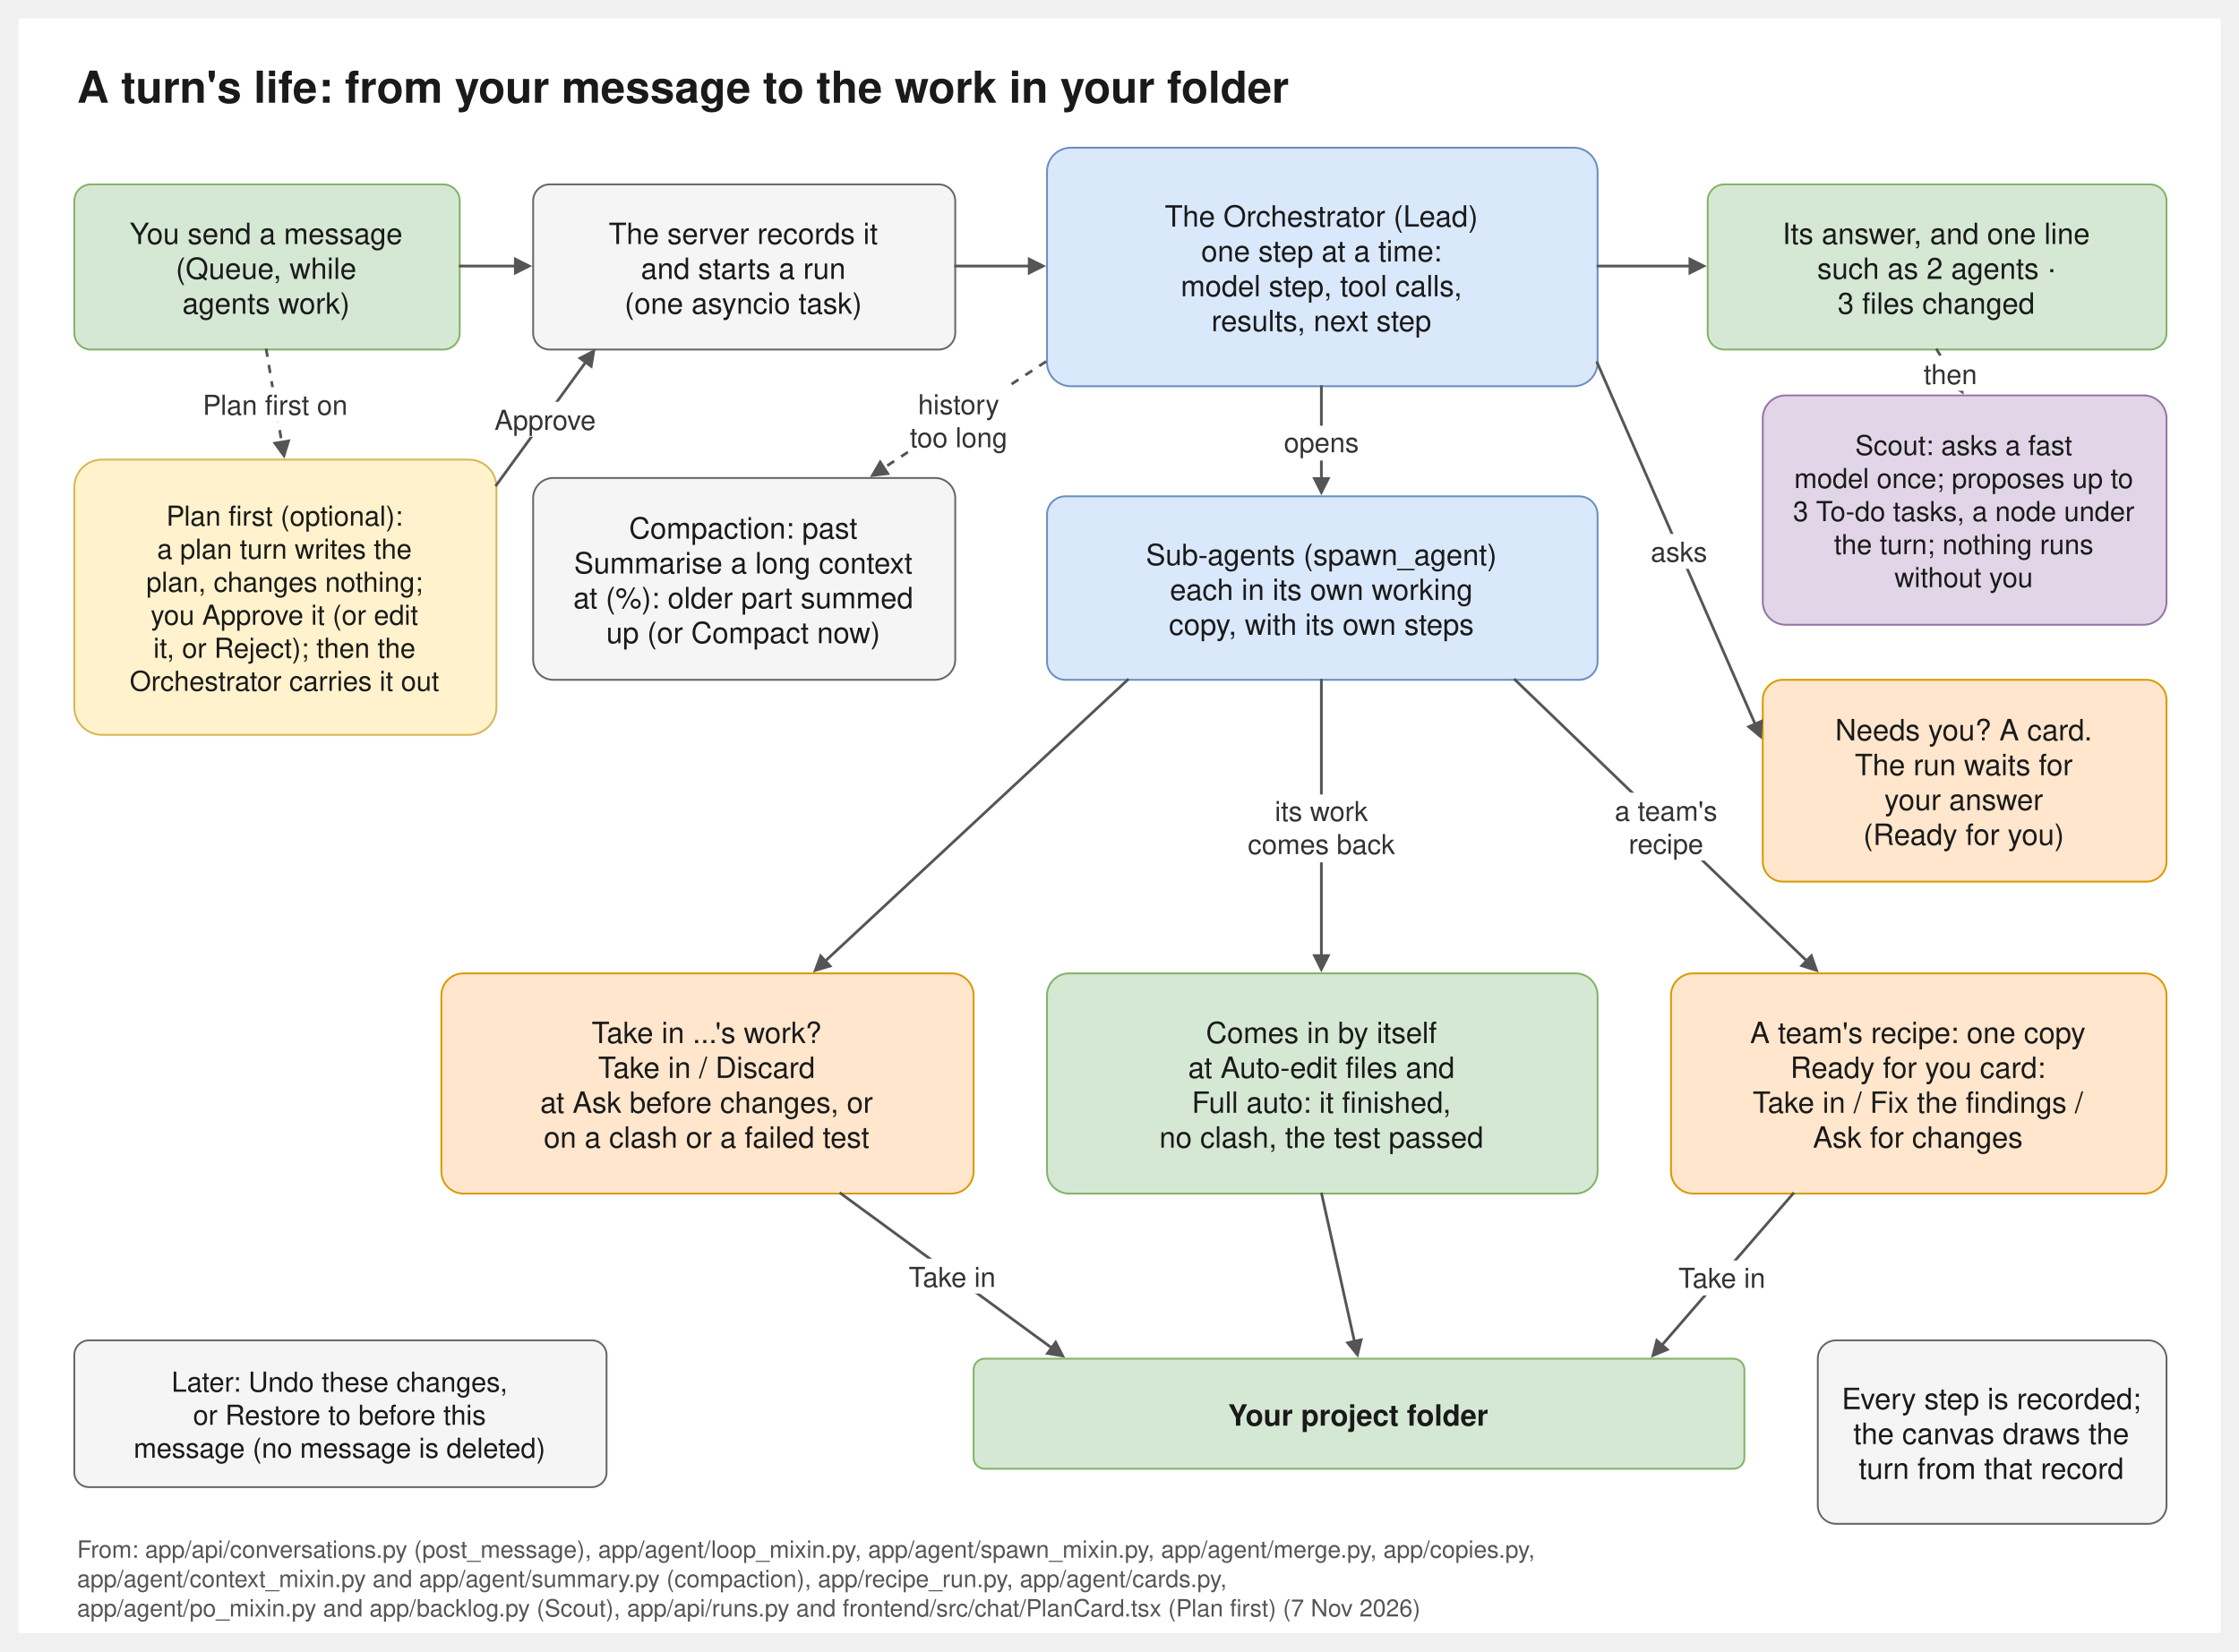
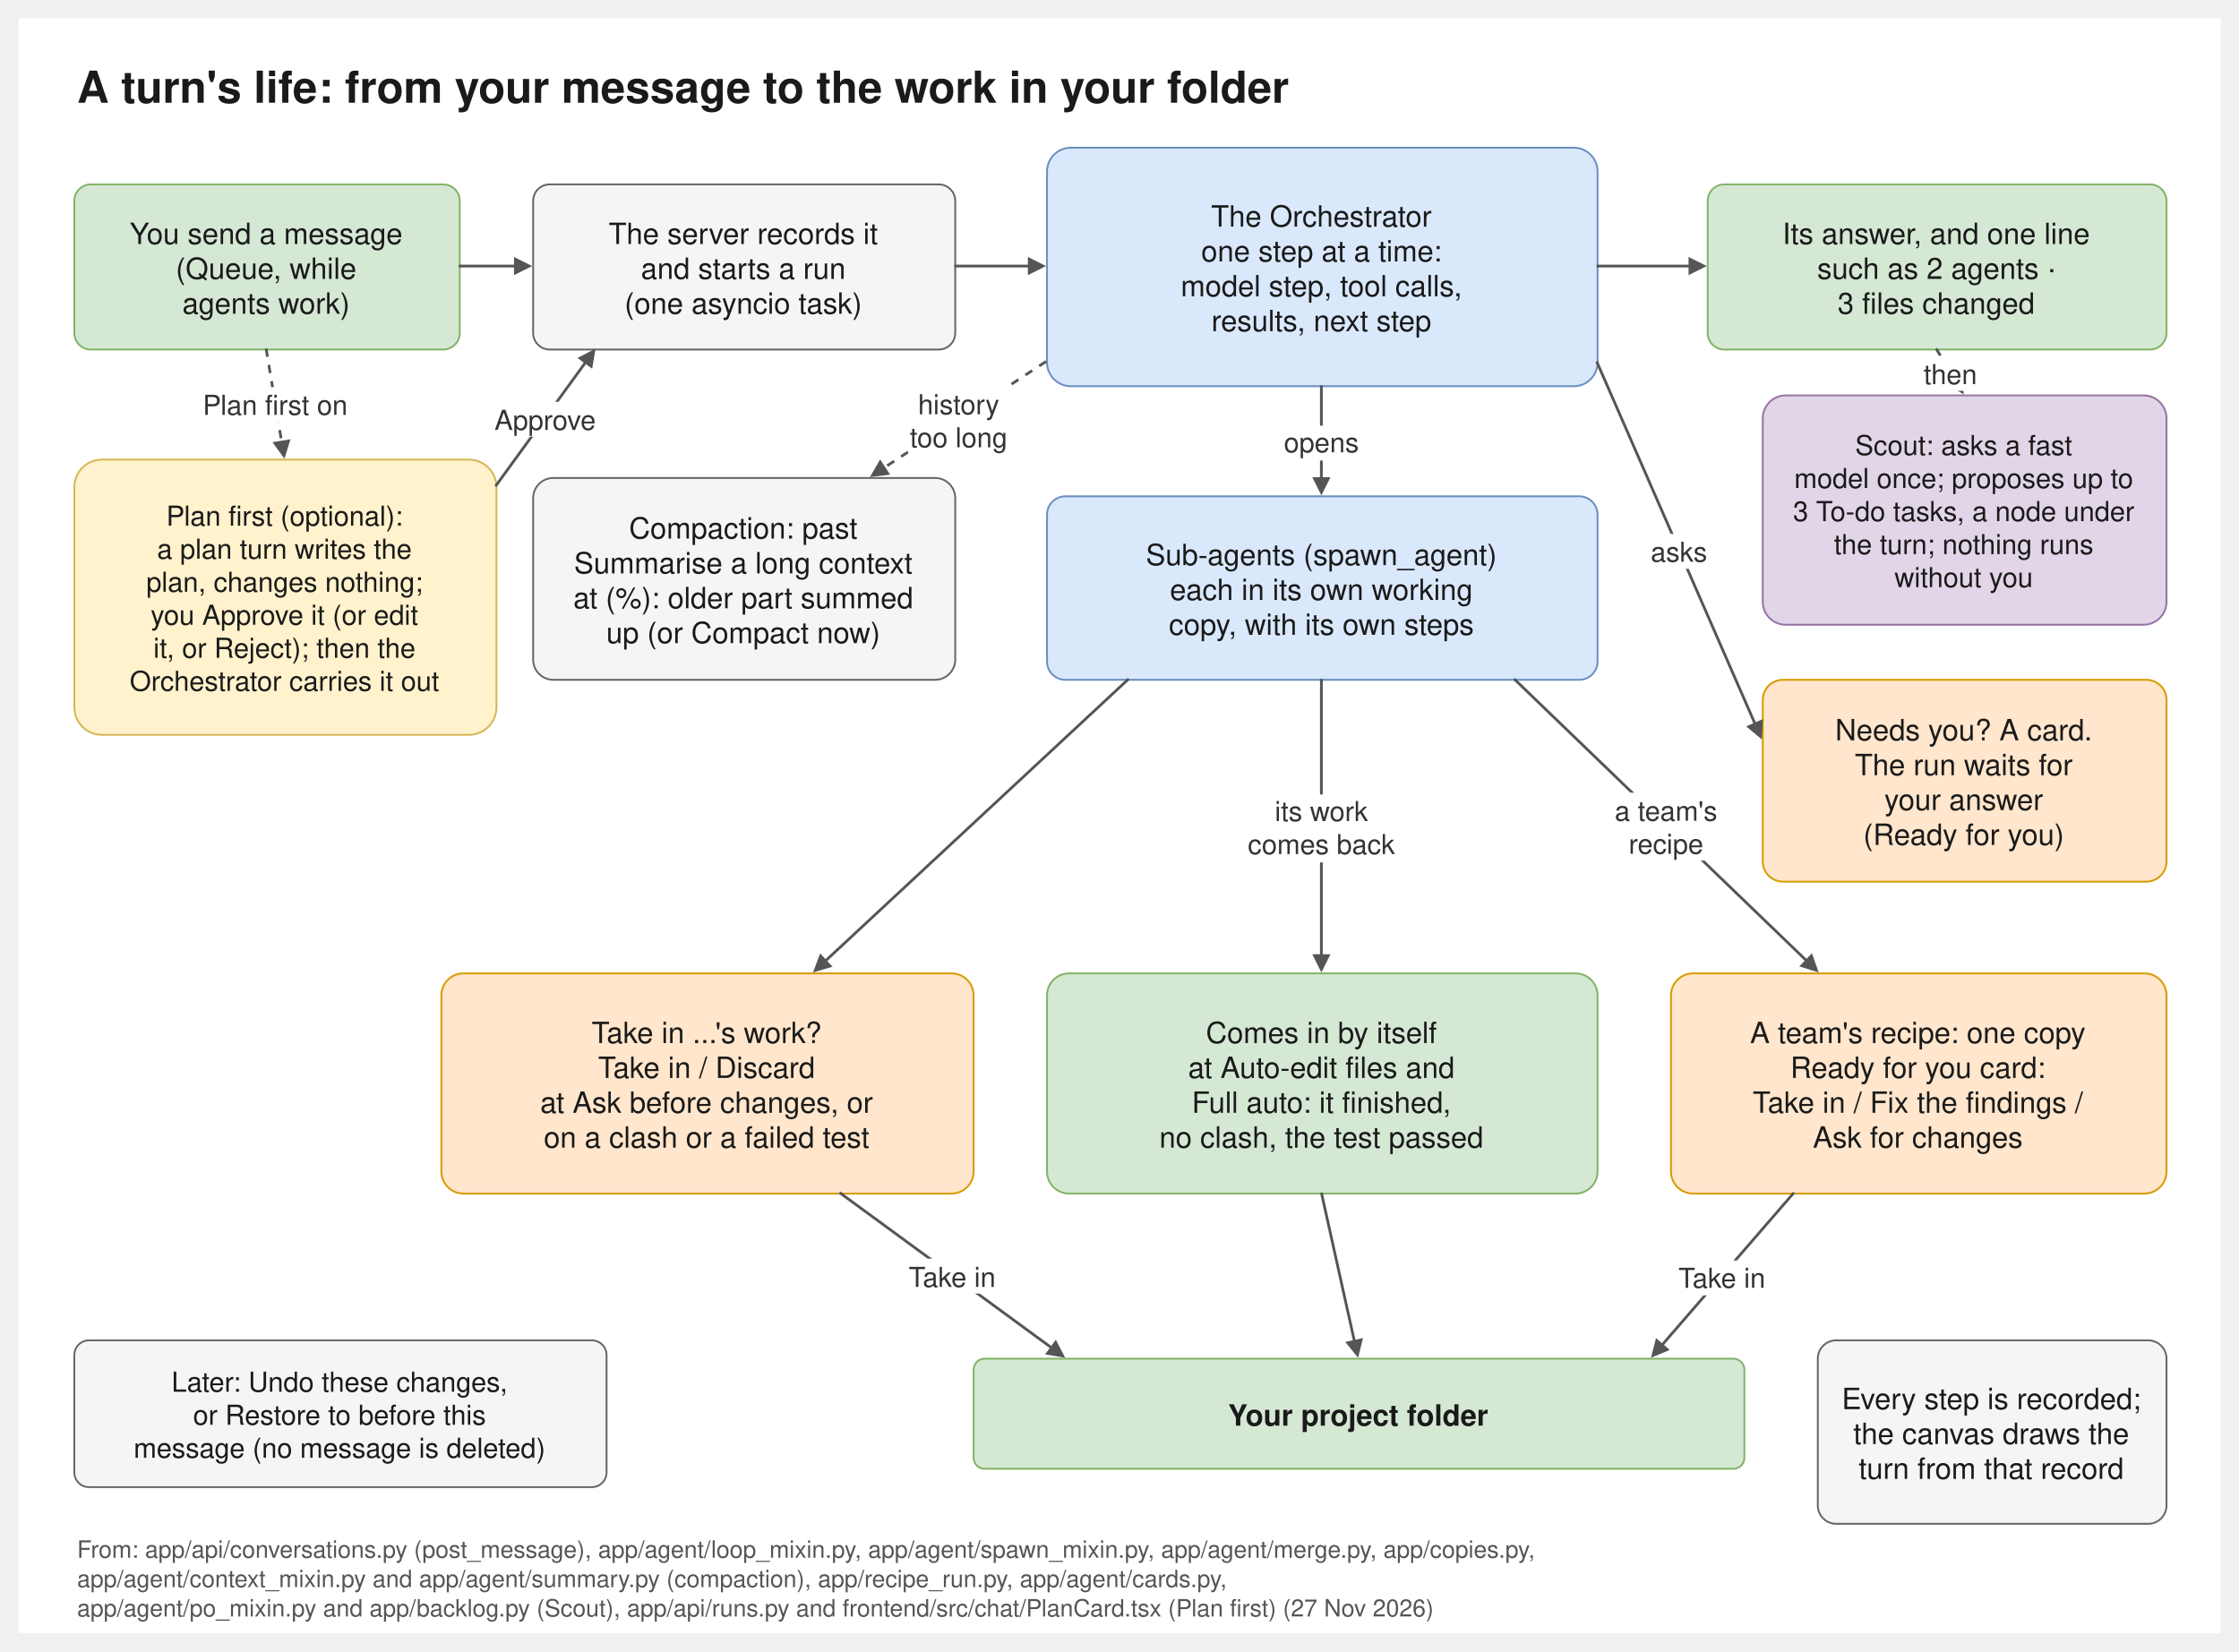
<svg xmlns="http://www.w3.org/2000/svg" style="background: transparent; background-color: transparent;" version="1.1" width="1220px" height="900px" viewBox="0 0 1220 900">
  <defs />
  <g>
    <g data-cell-id="0">
      <g data-cell-id="1">
        <g data-cell-id="backdrop">
          <g>
            <rect x="10" y="10" width="1200" height="880" fill="#ffffff" stroke="none" pointer-events="all" style="fill: light-dark(rgb(255, 255, 255), rgb(18, 18, 18));" />
          </g>
        </g>
        <g data-cell-id="title">
          <g>
            <rect x="40" y="26" width="1140" height="36" fill="none" stroke="none" pointer-events="all" />
          </g>
          <g>
            <g fill="#1a1a1a" font-family="Helvetica" font-weight="bold" text-anchor="start" font-size="24px" style="fill: light-dark(rgb(26, 26, 26), rgb(215, 215, 215));">
              <text x="42" y="56">A turn's life: from your message to the work in your folder</text>
            </g>
          </g>
        </g>
        <g data-cell-id="msg">
          <g transform="translate(0.5,0.5)">
            <rect x="40" y="100" width="210" height="90" rx="9" ry="9" fill="#d5e8d4" stroke="#82b366" pointer-events="all" style="fill: light-dark(rgb(213, 232, 212), rgb(31, 47, 30)); stroke: light-dark(rgb(130, 179, 102), rgb(68, 110, 44));" />
          </g>
          <g>
            <g fill="#1a1a1a" font-family="Helvetica" text-anchor="middle" font-size="16px" style="fill: light-dark(rgb(26, 26, 26), rgb(215, 215, 215));">
              <text x="145" y="133">You send a message</text>
              <text x="145" y="152">(Queue, while</text>
              <text x="145" y="171">agents work)</text>
            </g>
          </g>
        </g>
        <g data-cell-id="run">
          <g transform="translate(0.5,0.5)">
            <rect x="290" y="100" width="230" height="90" rx="9" ry="9" fill="#f5f5f5" stroke="#666666" pointer-events="all" style="fill: light-dark(rgb(245, 245, 245), rgb(26, 26, 26)); stroke: light-dark(rgb(102, 102, 102), rgb(149, 149, 149));" />
          </g>
          <g>
            <g fill="#1a1a1a" font-family="Helvetica" text-anchor="middle" font-size="16px" style="fill: light-dark(rgb(26, 26, 26), rgb(215, 215, 215));">
              <text x="405" y="133">The server records it</text>
              <text x="405" y="152">and starts a run</text>
              <text x="405" y="171">(one asyncio task)</text>
            </g>
          </g>
        </g>
        <g data-cell-id="lead">
          <g transform="translate(0.5,0.5)">
            <rect x="570" y="80" width="300" height="130" rx="13" ry="13" fill="#dae8fc" stroke="#6c8ebf" pointer-events="all" style="fill: light-dark(rgb(218, 232, 252), rgb(29, 41, 59)); stroke: light-dark(rgb(108, 142, 191), rgb(92, 121, 163));" />
          </g>
          <g>
            <g fill="#1a1a1a" font-family="Helvetica" text-anchor="middle" font-size="16px" style="fill: light-dark(rgb(26, 26, 26), rgb(215, 215, 215));">
-               <text x="720" y="123.5">The Orchestrator (Lead)</text>
+               <text x="720" y="123.5">The Orchestrator</text>
              <text x="720" y="142.5">one step at a time:</text>
              <text x="720" y="161.5">model step, tool calls,</text>
              <text x="720" y="180.5">results, next step</text>
            </g>
          </g>
        </g>
        <g data-cell-id="answer">
          <g transform="translate(0.5,0.5)">
            <rect x="930" y="100" width="250" height="90" rx="9" ry="9" fill="#d5e8d4" stroke="#82b366" pointer-events="all" style="fill: light-dark(rgb(213, 232, 212), rgb(31, 47, 30)); stroke: light-dark(rgb(130, 179, 102), rgb(68, 110, 44));" />
          </g>
          <g>
            <g fill="#1a1a1a" font-family="Helvetica" text-anchor="middle" font-size="16px" style="fill: light-dark(rgb(26, 26, 26), rgb(215, 215, 215));">
              <text x="1055" y="133">Its answer, and one line</text>
              <text x="1055" y="152">such as 2 agents ·</text>
              <text x="1055" y="171">3 files changed</text>
            </g>
          </g>
        </g>
        <g data-cell-id="record">
          <g transform="translate(0.5,0.5)">
            <rect x="990" y="730" width="190" height="100" rx="10" ry="10" fill="#f5f5f5" stroke="#666666" pointer-events="all" style="fill: light-dark(rgb(245, 245, 245), rgb(26, 26, 26)); stroke: light-dark(rgb(102, 102, 102), rgb(149, 149, 149));" />
          </g>
          <g>
            <g fill="#1a1a1a" font-family="Helvetica" text-anchor="middle" font-size="16px" style="fill: light-dark(rgb(26, 26, 26), rgb(215, 215, 215));">
              <text x="1085" y="768">Every step is recorded;</text>
              <text x="1085" y="787">the canvas draws the</text>
              <text x="1085" y="806">turn from that record</text>
            </g>
          </g>
        </g>
        <g data-cell-id="compact">
          <g transform="translate(0.5,0.5)">
            <rect x="290" y="260" width="230" height="110" rx="11" ry="11" fill="#f5f5f5" stroke="#666666" pointer-events="all" style="fill: light-dark(rgb(245, 245, 245), rgb(26, 26, 26)); stroke: light-dark(rgb(102, 102, 102), rgb(149, 149, 149));" />
          </g>
          <g>
            <g fill="#1a1a1a" font-family="Helvetica" text-anchor="middle" font-size="16px" style="fill: light-dark(rgb(26, 26, 26), rgb(215, 215, 215));">
              <text x="405" y="293.5">Compaction: past</text>
              <text x="405" y="312.5">Summarise a long context</text>
              <text x="405" y="331.5">at (%): older part summed</text>
              <text x="405" y="350.5">up (or Compact now)</text>
            </g>
          </g>
        </g>
        <g data-cell-id="sub">
          <g transform="translate(0.5,0.5)">
            <rect x="570" y="270" width="300" height="100" rx="10" ry="10" fill="#dae8fc" stroke="#6c8ebf" pointer-events="all" style="fill: light-dark(rgb(218, 232, 252), rgb(29, 41, 59)); stroke: light-dark(rgb(108, 142, 191), rgb(92, 121, 163));" />
          </g>
          <g>
            <g fill="#1a1a1a" font-family="Helvetica" text-anchor="middle" font-size="16px" style="fill: light-dark(rgb(26, 26, 26), rgb(215, 215, 215));">
              <text x="720" y="308">Sub-agents (spawn_agent)</text>
              <text x="720" y="327">each in its own working</text>
              <text x="720" y="346">copy, with its own steps</text>
            </g>
          </g>
        </g>
        <g data-cell-id="card">
          <g transform="translate(0.5,0.5)">
            <rect x="960" y="370" width="220" height="110" rx="11" ry="11" fill="#ffe6cc" stroke="#d79b00" pointer-events="all" style="fill: light-dark(rgb(255, 230, 204), rgb(54, 33, 10)); stroke: light-dark(rgb(215, 155, 0), rgb(153, 101, 0));" />
          </g>
          <g>
            <g fill="#1a1a1a" font-family="Helvetica" text-anchor="middle" font-size="16px" style="fill: light-dark(rgb(26, 26, 26), rgb(215, 215, 215));">
              <text x="1070" y="403.5">Needs you? A card.</text>
              <text x="1070" y="422.5">The run waits for</text>
              <text x="1070" y="441.5">your answer</text>
              <text x="1070" y="460.5">(Ready for you)</text>
            </g>
          </g>
        </g>
        <g data-cell-id="apply">
          <g transform="translate(0.5,0.5)">
            <rect x="240" y="530" width="290" height="120" rx="12" ry="12" fill="#ffe6cc" stroke="#d79b00" pointer-events="all" style="fill: light-dark(rgb(255, 230, 204), rgb(54, 33, 10)); stroke: light-dark(rgb(215, 155, 0), rgb(153, 101, 0));" />
          </g>
          <g>
            <g fill="#1a1a1a" font-family="Helvetica" text-anchor="middle" font-size="16px" style="fill: light-dark(rgb(26, 26, 26), rgb(215, 215, 215));">
              <text x="385" y="568.5">Take in ...'s work?</text>
              <text x="385" y="587.5">Take in / Discard</text>
              <text x="385" y="606.5">at Ask before changes, or</text>
              <text x="385" y="625.5">on a clash or a failed test</text>
            </g>
          </g>
        </g>
        <g data-cell-id="auto">
          <g transform="translate(0.5,0.5)">
            <rect x="570" y="530" width="300" height="120" rx="12" ry="12" fill="#d5e8d4" stroke="#82b366" pointer-events="all" style="fill: light-dark(rgb(213, 232, 212), rgb(31, 47, 30)); stroke: light-dark(rgb(130, 179, 102), rgb(68, 110, 44));" />
          </g>
          <g>
            <g fill="#1a1a1a" font-family="Helvetica" text-anchor="middle" font-size="16px" style="fill: light-dark(rgb(26, 26, 26), rgb(215, 215, 215));">
              <text x="720" y="568.5">Comes in by itself</text>
              <text x="720" y="587.5">at Auto-edit files and</text>
              <text x="720" y="606.5">Full auto: it finished,</text>
              <text x="720" y="625.5">no clash, the test passed</text>
            </g>
          </g>
        </g>
        <g data-cell-id="team">
          <g transform="translate(0.5,0.5)">
            <rect x="910" y="530" width="270" height="120" rx="12" ry="12" fill="#ffe6cc" stroke="#d79b00" pointer-events="all" style="fill: light-dark(rgb(255, 230, 204), rgb(54, 33, 10)); stroke: light-dark(rgb(215, 155, 0), rgb(153, 101, 0));" />
          </g>
          <g>
            <g fill="#1a1a1a" font-family="Helvetica" text-anchor="middle" font-size="16px" style="fill: light-dark(rgb(26, 26, 26), rgb(215, 215, 215));">
              <text x="1045" y="568.5">A team's recipe: one copy</text>
              <text x="1045" y="587.5">Ready for you card:</text>
              <text x="1045" y="606.5">Take in / Fix the findings /</text>
              <text x="1045" y="625.5">Ask for changes</text>
            </g>
          </g>
        </g>
        <g data-cell-id="project">
          <g transform="translate(0.5,0.5)">
            <rect x="530" y="740" width="420" height="60" rx="6" ry="6" fill="#d5e8d4" stroke="#82b366" pointer-events="all" style="fill: light-dark(rgb(213, 232, 212), rgb(31, 47, 30)); stroke: light-dark(rgb(130, 179, 102), rgb(68, 110, 44));" />
          </g>
          <g>
            <g fill="#1a1a1a" font-family="Helvetica" font-weight="bold" text-anchor="middle" font-size="16px" style="fill: light-dark(rgb(26, 26, 26), rgb(215, 215, 215));">
              <text x="740" y="777">Your project folder</text>
            </g>
          </g>
        </g>
        <g data-cell-id="undo">
          <g transform="translate(0.5,0.5)">
            <rect x="40" y="730" width="290" height="80" rx="8" ry="8" fill="#f5f5f5" stroke="#666666" pointer-events="all" style="fill: light-dark(rgb(245, 245, 245), rgb(26, 26, 26)); stroke: light-dark(rgb(102, 102, 102), rgb(149, 149, 149));" />
          </g>
          <g>
            <g fill="#1a1a1a" font-family="Helvetica" text-anchor="middle" font-size="15px" style="fill: light-dark(rgb(26, 26, 26), rgb(215, 215, 215));">
              <text x="185" y="758.5">Later: Undo these changes,</text>
              <text x="185" y="776.5">or Restore to before this</text>
              <text x="185" y="794.5">message (no message is deleted)</text>
            </g>
          </g>
        </g>
        <g data-cell-id="e15">
          <g>
            <path d="M 250 145 L 280.82 145" fill="none" stroke="#555555" stroke-width="1.5" stroke-miterlimit="10" pointer-events="stroke" style="stroke: light-dark(rgb(85, 85, 85), rgb(164, 164, 164));" />
            <path d="M 288.32 145 L 280.82 148.75 L 280.82 141.25 Z" fill="#555555" stroke="#555555" stroke-width="1.5" stroke-miterlimit="10" pointer-events="all" style="fill: light-dark(rgb(85, 85, 85), rgb(164, 164, 164)); stroke: light-dark(rgb(85, 85, 85), rgb(164, 164, 164));" />
          </g>
        </g>
        <g data-cell-id="e16">
          <g>
            <path d="M 520 145 L 560.82 145" fill="none" stroke="#555555" stroke-width="1.5" stroke-miterlimit="10" pointer-events="stroke" style="stroke: light-dark(rgb(85, 85, 85), rgb(164, 164, 164));" />
            <path d="M 568.32 145 L 560.82 148.75 L 560.82 141.25 Z" fill="#555555" stroke="#555555" stroke-width="1.5" stroke-miterlimit="10" pointer-events="all" style="fill: light-dark(rgb(85, 85, 85), rgb(164, 164, 164)); stroke: light-dark(rgb(85, 85, 85), rgb(164, 164, 164));" />
          </g>
        </g>
        <g data-cell-id="e17">
          <g>
            <path d="M 870 145 L 920.82 145" fill="none" stroke="#555555" stroke-width="1.5" stroke-miterlimit="10" pointer-events="stroke" style="stroke: light-dark(rgb(85, 85, 85), rgb(164, 164, 164));" />
            <path d="M 928.32 145 L 920.82 148.75 L 920.82 141.25 Z" fill="#555555" stroke="#555555" stroke-width="1.5" stroke-miterlimit="10" pointer-events="all" style="fill: light-dark(rgb(85, 85, 85), rgb(164, 164, 164)); stroke: light-dark(rgb(85, 85, 85), rgb(164, 164, 164));" />
          </g>
        </g>
        <g data-cell-id="e19">
          <g>
            <path d="M 570 197 L 481.67 254.96" fill="none" stroke="#555555" stroke-width="1.5" stroke-miterlimit="10" stroke-dasharray="4.5 4.5" pointer-events="stroke" style="stroke: light-dark(rgb(85, 85, 85), rgb(164, 164, 164));" />
            <path d="M 475.4 259.08 L 479.61 251.83 L 483.73 258.1 Z" fill="#555555" stroke="#555555" stroke-width="1.5" stroke-miterlimit="10" pointer-events="all" style="fill: light-dark(rgb(85, 85, 85), rgb(164, 164, 164)); stroke: light-dark(rgb(85, 85, 85), rgb(164, 164, 164));" />
          </g>
          <g>
            <g fill="#333333" font-family="Helvetica" text-anchor="middle" font-size="15px" style="fill: light-dark(rgb(51, 51, 51), rgb(193, 193, 193));">
              <rect fill="#ffffff" stroke="none" x="495" y="211" width="55" height="37" stroke-width="0" style="fill: light-dark(rgb(255, 255, 255), rgb(18, 18, 18));" />
              <text x="522.35" y="225.77">history</text>
              <text x="522.35" y="243.77">too long</text>
            </g>
          </g>
        </g>
        <g data-cell-id="e20">
          <g>
            <path d="M 720 210 L 720 260.82" fill="none" stroke="#555555" stroke-width="1.5" stroke-miterlimit="10" pointer-events="stroke" style="stroke: light-dark(rgb(85, 85, 85), rgb(164, 164, 164));" />
            <path d="M 720 268.32 L 716.25 260.82 L 723.75 260.82 Z" fill="#555555" stroke="#555555" stroke-width="1.5" stroke-miterlimit="10" pointer-events="all" style="fill: light-dark(rgb(85, 85, 85), rgb(164, 164, 164)); stroke: light-dark(rgb(85, 85, 85), rgb(164, 164, 164));" />
          </g>
          <g>
            <g fill="#333333" font-family="Helvetica" text-anchor="middle" font-size="15px" style="fill: light-dark(rgb(51, 51, 51), rgb(193, 193, 193));">
              <rect fill="#ffffff" stroke="none" x="699" y="232" width="43" height="19" stroke-width="0" style="fill: light-dark(rgb(255, 255, 255), rgb(18, 18, 18));" />
              <text x="720" y="246.5">opens</text>
            </g>
          </g>
        </g>
        <g data-cell-id="e21">
          <g>
            <path d="M 870 197 L 956.33 394.59" fill="none" stroke="#555555" stroke-width="1.5" stroke-miterlimit="10" pointer-events="stroke" style="stroke: light-dark(rgb(85, 85, 85), rgb(164, 164, 164));" />
            <path d="M 959.33 401.46 L 952.89 396.09 L 959.76 393.09 Z" fill="#555555" stroke="#555555" stroke-width="1.5" stroke-miterlimit="10" pointer-events="all" style="fill: light-dark(rgb(85, 85, 85), rgb(164, 164, 164)); stroke: light-dark(rgb(85, 85, 85), rgb(164, 164, 164));" />
          </g>
          <g>
            <g fill="#333333" font-family="Helvetica" text-anchor="middle" font-size="15px" style="fill: light-dark(rgb(51, 51, 51), rgb(193, 193, 193));">
              <rect fill="#ffffff" stroke="none" x="899" y="291" width="33" height="19" stroke-width="0" style="fill: light-dark(rgb(255, 255, 255), rgb(18, 18, 18));" />
              <text x="914.84" y="306.13">asks</text>
            </g>
          </g>
        </g>
        <g data-cell-id="e22">
          <g>
            <path d="M 615 370 L 449.72 523.75" fill="none" stroke="#555555" stroke-width="1.5" stroke-miterlimit="10" pointer-events="stroke" style="stroke: light-dark(rgb(85, 85, 85), rgb(164, 164, 164));" />
            <path d="M 444.23 528.86 L 447.17 521 L 452.27 526.5 Z" fill="#555555" stroke="#555555" stroke-width="1.5" stroke-miterlimit="10" pointer-events="all" style="fill: light-dark(rgb(85, 85, 85), rgb(164, 164, 164)); stroke: light-dark(rgb(85, 85, 85), rgb(164, 164, 164));" />
          </g>
        </g>
        <g data-cell-id="e23">
          <g>
            <path d="M 720 370 L 720 520.82" fill="none" stroke="#555555" stroke-width="1.5" stroke-miterlimit="10" pointer-events="stroke" style="stroke: light-dark(rgb(85, 85, 85), rgb(164, 164, 164));" />
            <path d="M 720 528.32 L 716.25 520.82 L 723.75 520.82 Z" fill="#555555" stroke="#555555" stroke-width="1.5" stroke-miterlimit="10" pointer-events="all" style="fill: light-dark(rgb(85, 85, 85), rgb(164, 164, 164)); stroke: light-dark(rgb(85, 85, 85), rgb(164, 164, 164));" />
          </g>
          <g>
            <g fill="#333333" font-family="Helvetica" text-anchor="middle" font-size="15px" style="fill: light-dark(rgb(51, 51, 51), rgb(193, 193, 193));">
              <rect fill="#ffffff" stroke="none" x="680" y="433" width="82" height="37" stroke-width="0" style="fill: light-dark(rgb(255, 255, 255), rgb(18, 18, 18));" />
              <text x="720" y="447.5">its work</text>
              <text x="720" y="465.5">comes back</text>
            </g>
          </g>
        </g>
        <g data-cell-id="e24">
          <g>
            <path d="M 825 370 L 984.39 523.63" fill="none" stroke="#555555" stroke-width="1.5" stroke-miterlimit="10" pointer-events="stroke" style="stroke: light-dark(rgb(85, 85, 85), rgb(164, 164, 164));" />
            <path d="M 989.79 528.84 L 981.79 526.33 L 986.99 520.93 Z" fill="#555555" stroke="#555555" stroke-width="1.5" stroke-miterlimit="10" pointer-events="all" style="fill: light-dark(rgb(85, 85, 85), rgb(164, 164, 164)); stroke: light-dark(rgb(85, 85, 85), rgb(164, 164, 164));" />
          </g>
          <g>
            <g fill="#333333" font-family="Helvetica" text-anchor="middle" font-size="15px" style="fill: light-dark(rgb(51, 51, 51), rgb(193, 193, 193));">
              <rect fill="#ffffff" stroke="none" x="879" y="432" width="58" height="37" stroke-width="0" style="fill: light-dark(rgb(255, 255, 255), rgb(18, 18, 18));" />
              <text x="907.8" y="447.31">a team's</text>
              <text x="907.8" y="465.31">recipe</text>
            </g>
          </g>
        </g>
        <g data-cell-id="e25">
          <g>
            <path d="M 457.5 650 L 573 734.58" fill="none" stroke="#555555" stroke-width="1.5" stroke-miterlimit="10" pointer-events="stroke" style="stroke: light-dark(rgb(85, 85, 85), rgb(164, 164, 164));" />
            <path d="M 579.05 739.01 L 570.78 737.6 L 575.21 731.55 Z" fill="#555555" stroke="#555555" stroke-width="1.5" stroke-miterlimit="10" pointer-events="all" style="fill: light-dark(rgb(85, 85, 85), rgb(164, 164, 164)); stroke: light-dark(rgb(85, 85, 85), rgb(164, 164, 164));" />
          </g>
          <g>
            <g fill="#333333" font-family="Helvetica" text-anchor="middle" font-size="15px" style="fill: light-dark(rgb(51, 51, 51), rgb(193, 193, 193));">
              <rect fill="#ffffff" stroke="none" x="494" y="686" width="50" height="19" stroke-width="0" style="fill: light-dark(rgb(255, 255, 255), rgb(18, 18, 18));" />
              <text x="518.82" y="701.4">Take in</text>
            </g>
          </g>
        </g>
        <g data-cell-id="e26">
          <g>
            <path d="M 720 650 L 738.01 731.04" fill="none" stroke="#555555" stroke-width="1.5" stroke-miterlimit="10" pointer-events="stroke" style="stroke: light-dark(rgb(85, 85, 85), rgb(164, 164, 164));" />
            <path d="M 739.64 738.36 L 734.35 731.86 L 741.67 730.23 Z" fill="#555555" stroke="#555555" stroke-width="1.5" stroke-miterlimit="10" pointer-events="all" style="fill: light-dark(rgb(85, 85, 85), rgb(164, 164, 164)); stroke: light-dark(rgb(85, 85, 85), rgb(164, 164, 164));" />
          </g>
        </g>
        <g data-cell-id="e27">
          <g>
            <path d="M 977.5 650 L 905.61 733.06" fill="none" stroke="#555555" stroke-width="1.5" stroke-miterlimit="10" pointer-events="stroke" style="stroke: light-dark(rgb(85, 85, 85), rgb(164, 164, 164));" />
            <path d="M 900.7 738.73 L 902.77 730.61 L 908.44 735.52 Z" fill="#555555" stroke="#555555" stroke-width="1.5" stroke-miterlimit="10" pointer-events="all" style="fill: light-dark(rgb(85, 85, 85), rgb(164, 164, 164)); stroke: light-dark(rgb(85, 85, 85), rgb(164, 164, 164));" />
          </g>
          <g>
            <g fill="#333333" font-family="Helvetica" text-anchor="middle" font-size="15px" style="fill: light-dark(rgb(51, 51, 51), rgb(193, 193, 193));">
              <rect fill="#ffffff" stroke="none" x="914" y="687" width="50" height="19" stroke-width="0" style="fill: light-dark(rgb(255, 255, 255), rgb(18, 18, 18));" />
              <text x="938.23" y="701.87">Take in</text>
            </g>
          </g>
        </g>
        <g data-cell-id="plan">
          <g transform="translate(0.5,0.5)">
            <rect x="40" y="250" width="230" height="150" rx="15" ry="15" fill="#fff2cc" stroke="#d6b656" pointer-events="all" style="fill: light-dark(rgb(255, 242, 204), rgb(40, 29, 0)); stroke: light-dark(rgb(214, 182, 86), rgb(109, 81, 0));" />
          </g>
          <g>
            <g fill="#1a1a1a" font-family="Helvetica" text-anchor="middle" font-size="15px" style="fill: light-dark(rgb(26, 26, 26), rgb(215, 215, 215));">
              <text x="155" y="286.5">Plan first (optional):</text>
              <text x="155" y="304.5">a plan turn writes the</text>
              <text x="155" y="322.5">plan, changes nothing;</text>
              <text x="155" y="340.5">you Approve it (or edit</text>
              <text x="155" y="358.5">it, or Reject); then the</text>
              <text x="155" y="376.5">Orchestrator carries it out</text>
            </g>
          </g>
        </g>
        <g data-cell-id="po">
          <g transform="translate(0.5,0.5)">
            <rect x="960" y="215" width="220" height="125" rx="12.5" ry="12.5" fill="#e1d5e7" stroke="#9673a6" pointer-events="all" style="fill: light-dark(rgb(225, 213, 231), rgb(57, 47, 63)); stroke: light-dark(rgb(150, 115, 166), rgb(149, 119, 163));" />
          </g>
          <g>
            <g fill="#1a1a1a" font-family="Helvetica" text-anchor="middle" font-size="15px" style="fill: light-dark(rgb(26, 26, 26), rgb(215, 215, 215));">
              <text x="1070" y="248">Scout: asks a fast</text>
              <text x="1070" y="266">model once; proposes up to</text>
              <text x="1070" y="284">3 To-do tasks, a node under</text>
              <text x="1070" y="302">the turn; nothing runs</text>
              <text x="1070" y="320">without you</text>
            </g>
          </g>
        </g>
        <g data-cell-id="e30">
          <g>
            <path d="M 145 190 L 153.49 240.95" fill="none" stroke="#555555" stroke-width="1.5" stroke-miterlimit="10" stroke-dasharray="4.5 4.5" pointer-events="stroke" style="stroke: light-dark(rgb(85, 85, 85), rgb(164, 164, 164));" />
            <path d="M 154.72 248.35 L 149.79 241.56 L 157.19 240.33 Z" fill="#555555" stroke="#555555" stroke-width="1.5" stroke-miterlimit="10" pointer-events="all" style="fill: light-dark(rgb(85, 85, 85), rgb(164, 164, 164)); stroke: light-dark(rgb(85, 85, 85), rgb(164, 164, 164));" />
          </g>
          <g>
            <g fill="#333333" font-family="Helvetica" text-anchor="middle" font-size="15px" style="fill: light-dark(rgb(51, 51, 51), rgb(193, 193, 193));">
              <rect fill="#ffffff" stroke="none" x="110" y="211" width="81" height="19" stroke-width="0" style="fill: light-dark(rgb(255, 255, 255), rgb(18, 18, 18));" />
              <text x="149.93" y="226.09">Plan first on</text>
            </g>
          </g>
        </g>
        <g data-cell-id="e31">
          <g>
            <path d="M 270 265 L 319.11 197.42" fill="none" stroke="#555555" stroke-width="1.5" stroke-miterlimit="10" pointer-events="stroke" style="stroke: light-dark(rgb(85, 85, 85), rgb(164, 164, 164));" />
            <path d="M 323.51 191.36 L 322.14 199.63 L 316.07 195.22 Z" fill="#555555" stroke="#555555" stroke-width="1.5" stroke-miterlimit="10" pointer-events="all" style="fill: light-dark(rgb(85, 85, 85), rgb(164, 164, 164)); stroke: light-dark(rgb(85, 85, 85), rgb(164, 164, 164));" />
          </g>
          <g>
            <g fill="#333333" font-family="Helvetica" text-anchor="middle" font-size="15px" style="fill: light-dark(rgb(51, 51, 51), rgb(193, 193, 193));">
              <rect fill="#ffffff" stroke="none" x="269" y="219" width="58" height="19" stroke-width="0" style="fill: light-dark(rgb(255, 255, 255), rgb(18, 18, 18));" />
              <text x="297.04" y="234.29">Approve</text>
            </g>
          </g>
        </g>
        <g data-cell-id="e32">
          <g>
            <path d="M 1055 190 L 1065.28 207.13" fill="none" stroke="#555555" stroke-width="1.5" stroke-miterlimit="10" stroke-dasharray="4.5 4.5" pointer-events="stroke" style="stroke: light-dark(rgb(85, 85, 85), rgb(164, 164, 164));" />
            <path d="M 1069.14 213.56 L 1062.06 209.06 L 1068.49 205.2 Z" fill="#555555" stroke="#555555" stroke-width="1.5" stroke-miterlimit="10" pointer-events="all" style="fill: light-dark(rgb(85, 85, 85), rgb(164, 164, 164)); stroke: light-dark(rgb(85, 85, 85), rgb(164, 164, 164));" />
          </g>
          <g>
            <g fill="#333333" font-family="Helvetica" text-anchor="middle" font-size="15px" style="fill: light-dark(rgb(51, 51, 51), rgb(193, 193, 193));">
              <rect fill="#ffffff" stroke="none" x="1048" y="194" width="31" height="19" stroke-width="0" style="fill: light-dark(rgb(255, 255, 255), rgb(18, 18, 18));" />
              <text x="1062.72" y="209.36">then</text>
            </g>
          </g>
        </g>
        <g data-cell-id="footer">
          <g>
            <rect x="40" y="830" width="1140" height="60" fill="none" stroke="none" pointer-events="all" />
          </g>
          <g>
            <g fill="#555555" font-family="Helvetica" text-anchor="start" font-size="13px" style="fill: light-dark(rgb(85, 85, 85), rgb(164, 164, 164));">
              <text x="42" y="849">From: app/api/conversations.py (post_message), app/agent/loop_mixin.py, app/agent/spawn_mixin.py, app/agent/merge.py, app/copies.py,</text>
              <text x="42" y="865">app/agent/context_mixin.py and app/agent/summary.py (compaction), app/recipe_run.py, app/agent/cards.py,</text>
-               <text x="42" y="881">app/agent/po_mixin.py and app/backlog.py (Scout), app/api/runs.py and frontend/src/chat/PlanCard.tsx (Plan first) (7 Nov 2026)</text>
+               <text x="42" y="881">app/agent/po_mixin.py and app/backlog.py (Scout), app/api/runs.py and frontend/src/chat/PlanCard.tsx (Plan first) (27 Nov 2026)</text>
            </g>
          </g>
        </g>
      </g>
    </g>
  </g>
</svg>
